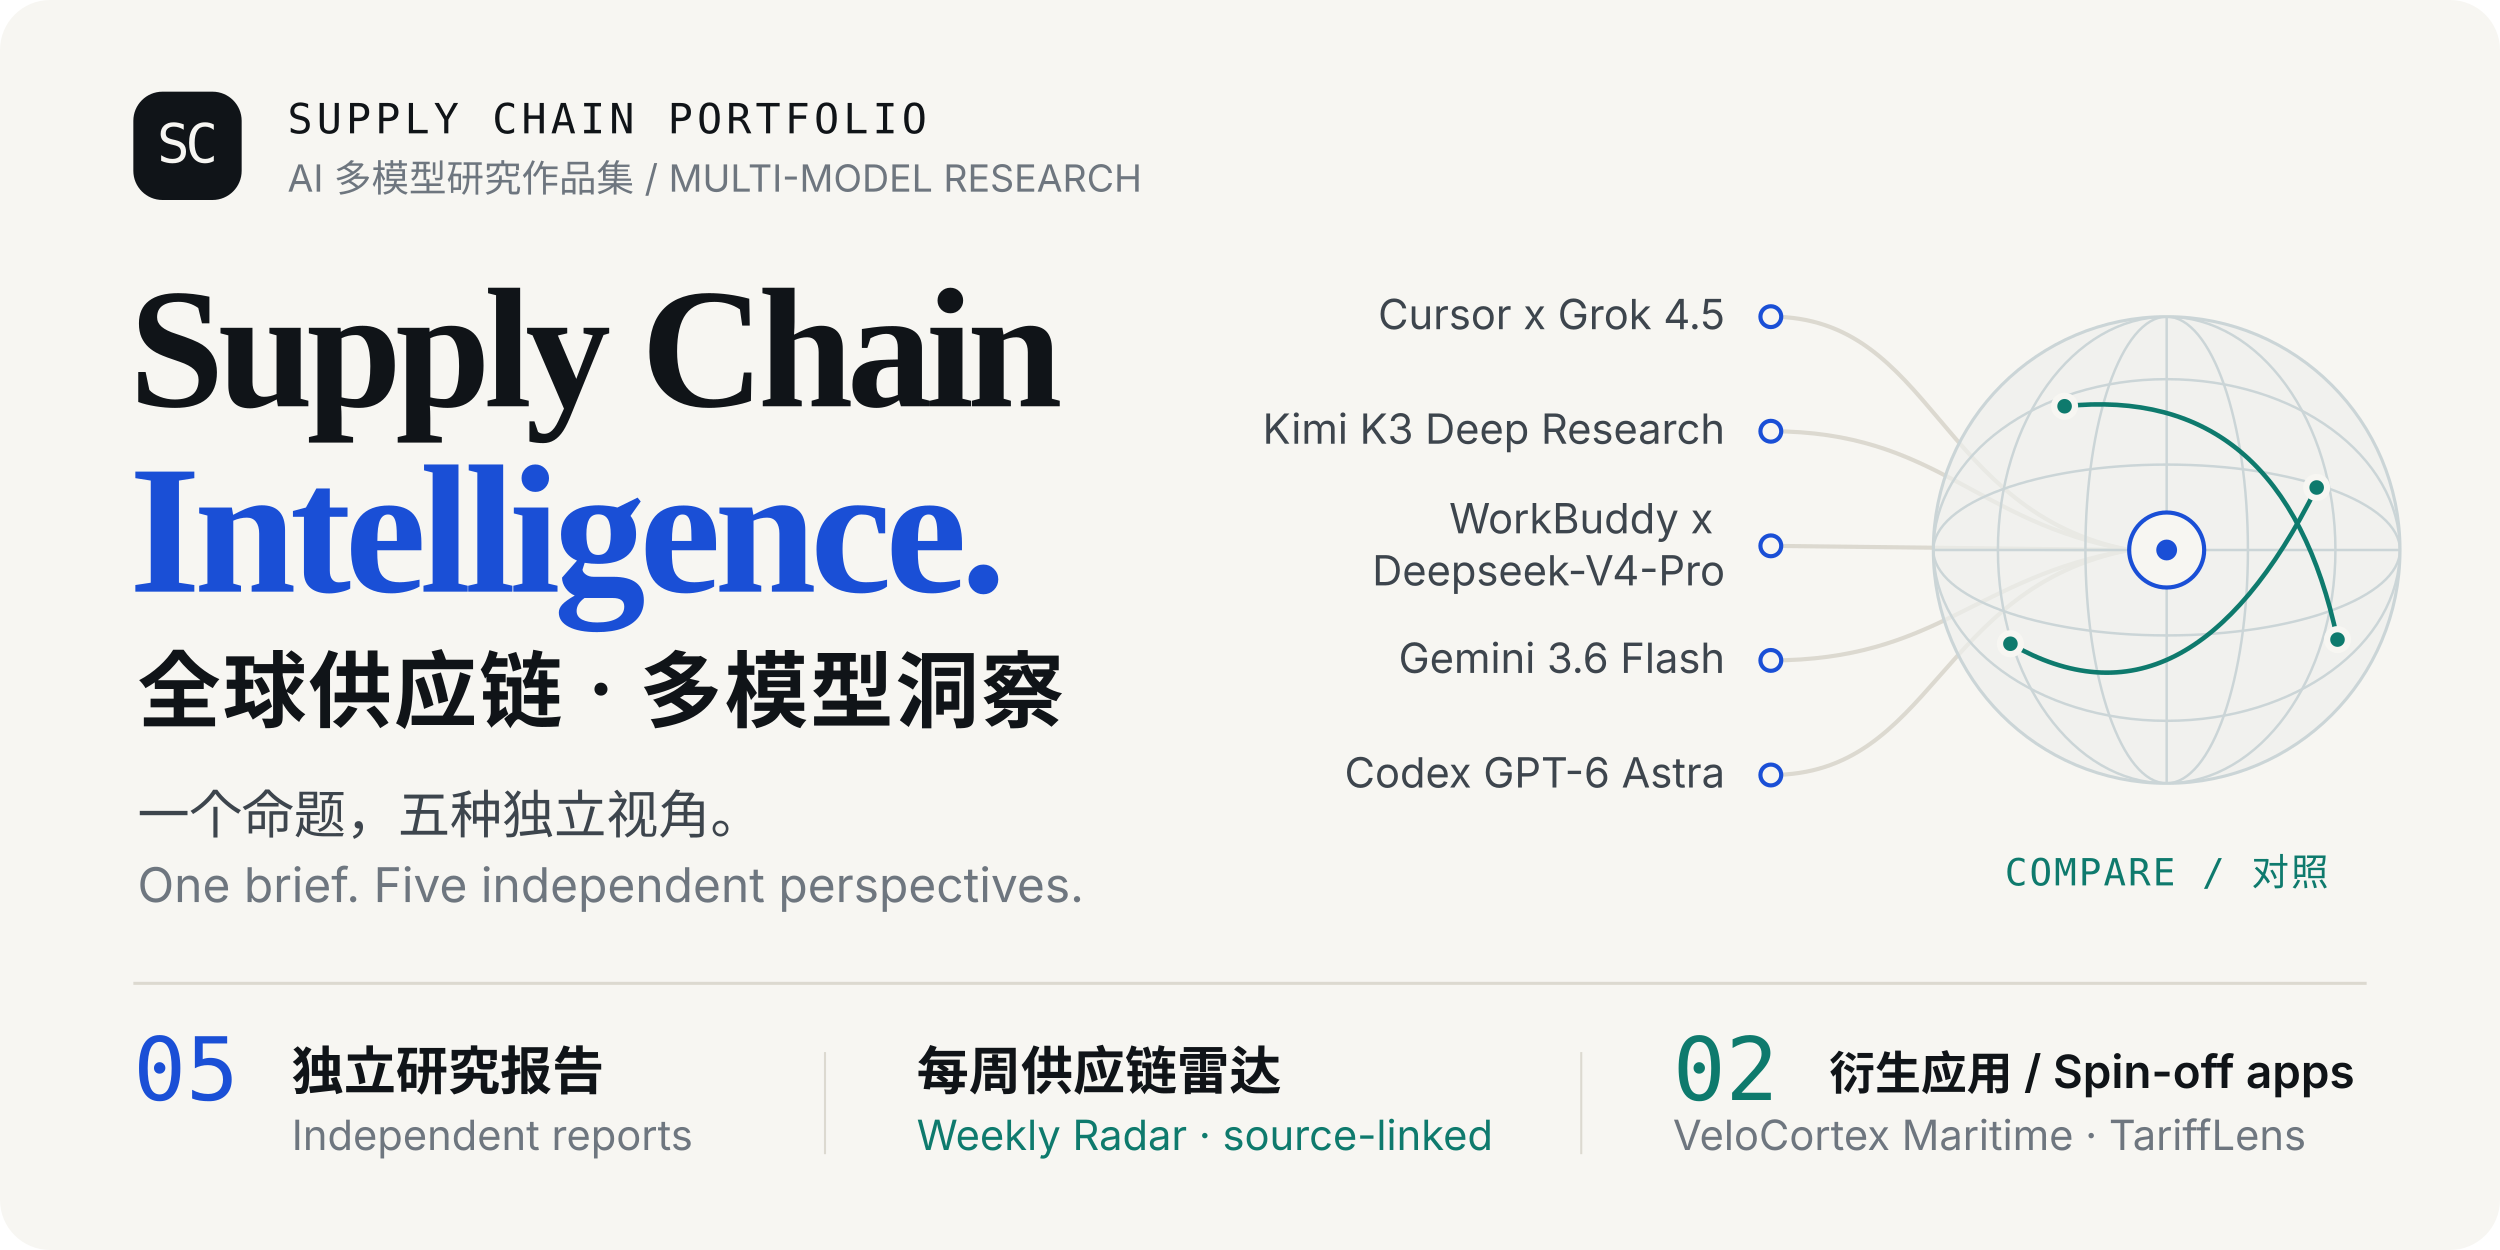
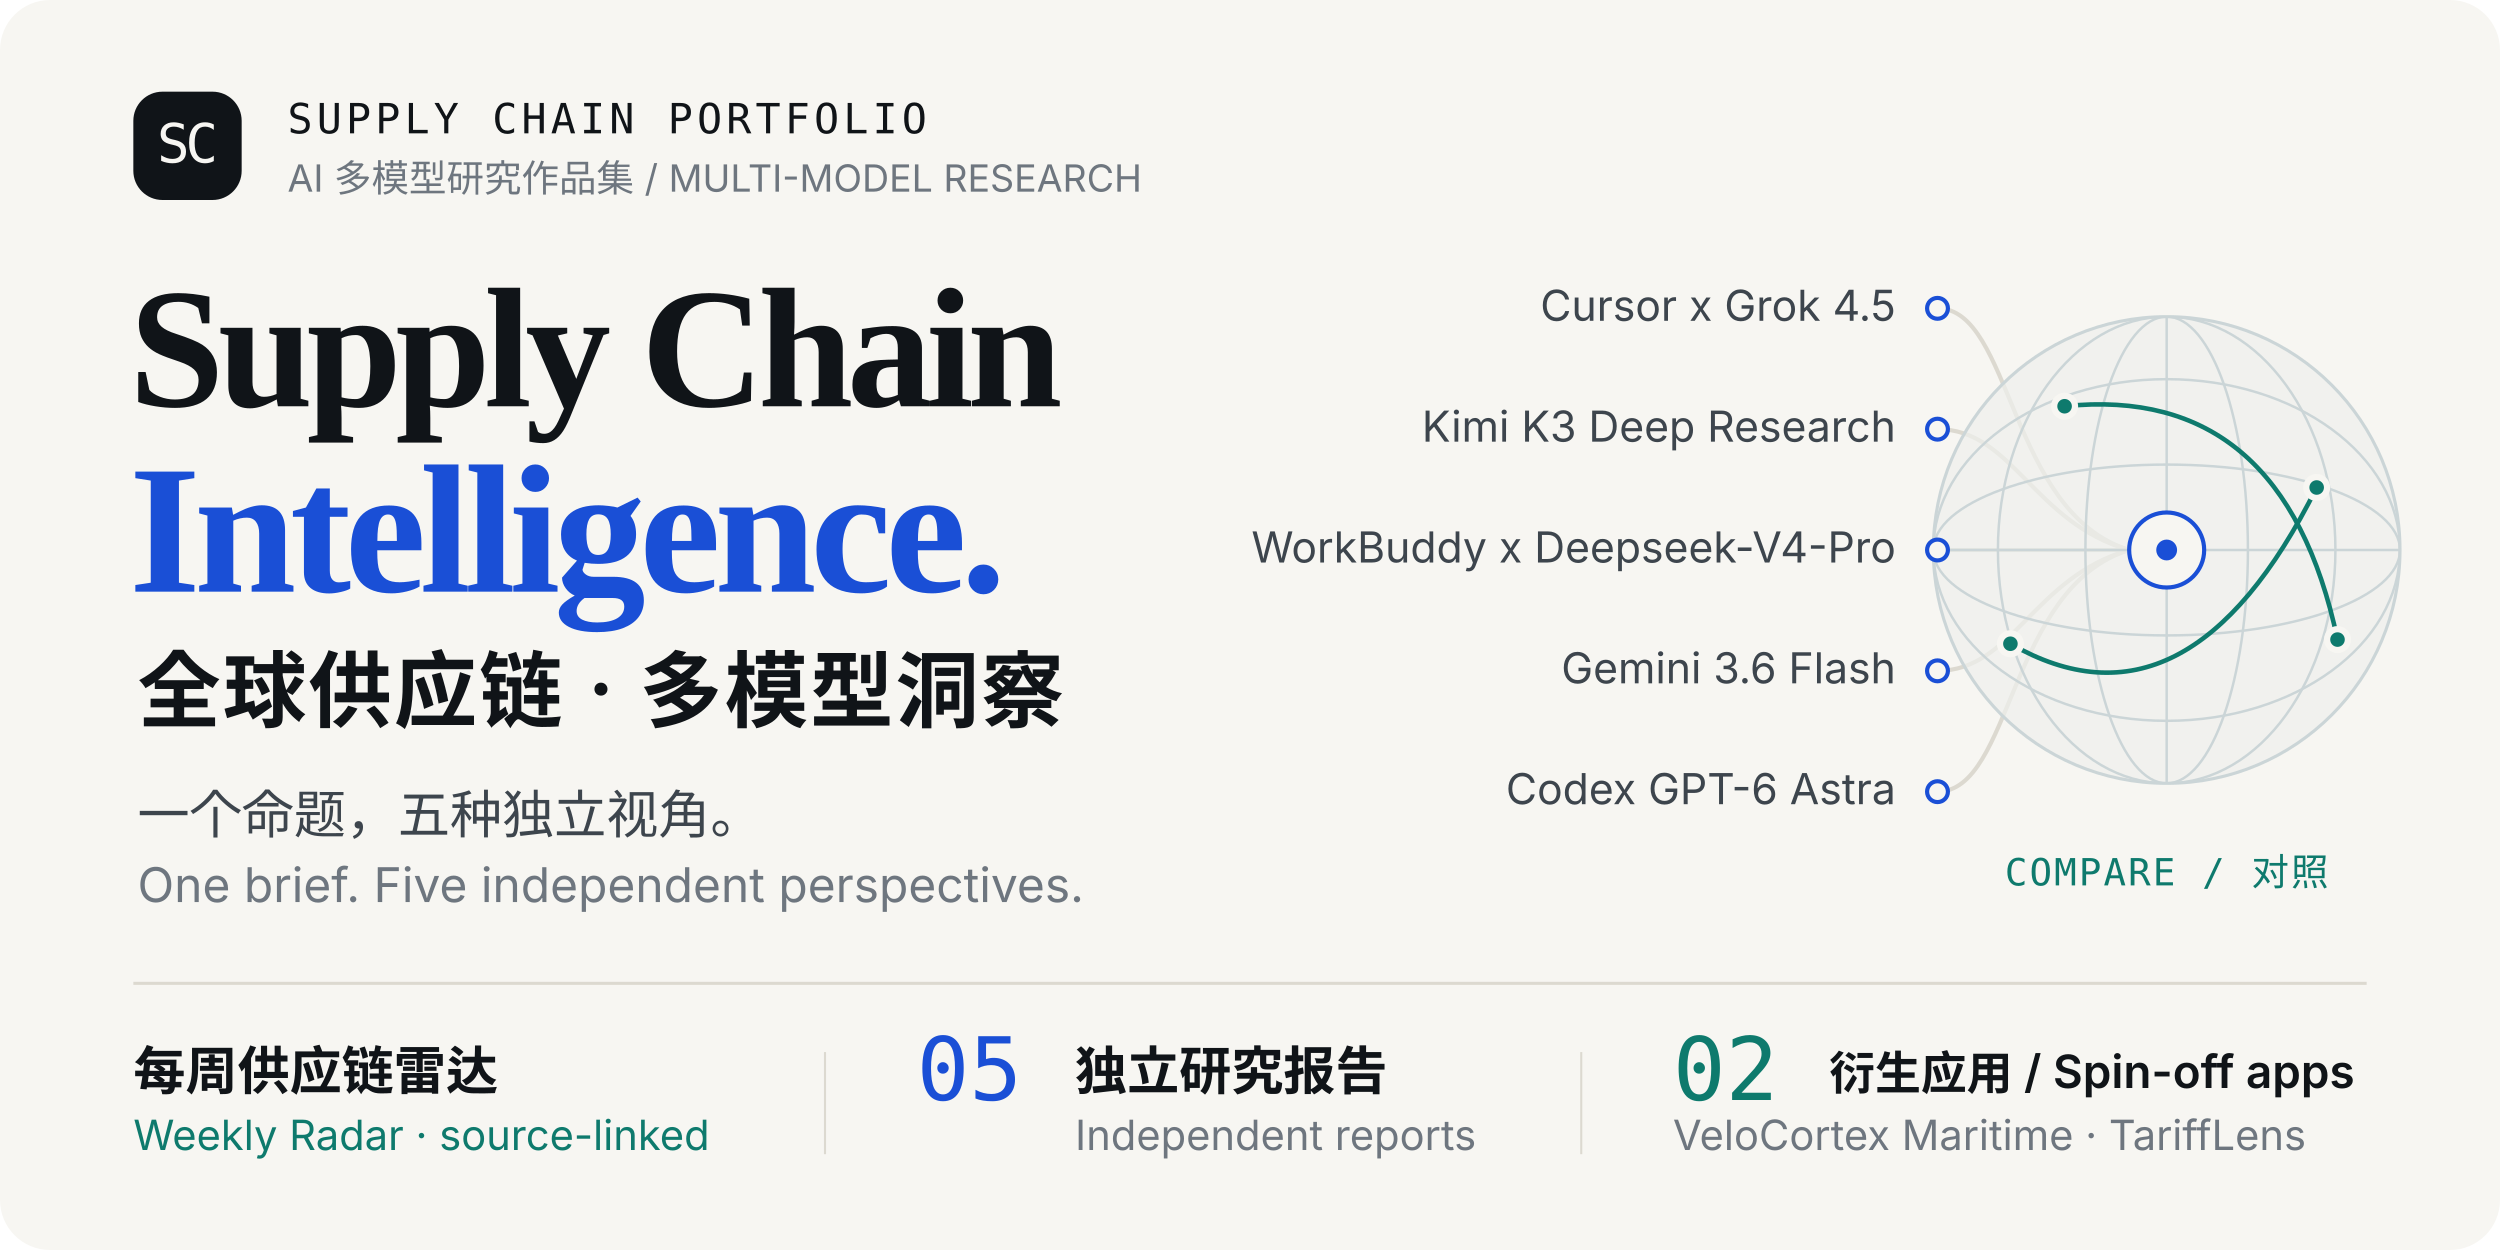
<svg xmlns="http://www.w3.org/2000/svg" width="1200" height="600" viewBox="0 0 1200 600" role="img" aria-labelledby="hero-title hero-desc">
  <defs>
    <clipPath id="frame-clip">
      <rect width="1200" height="600" rx="24" />
    </clipPath>
    <clipPath id="globe-clip">
      <circle cx="1040" cy="264" r="112" />
    </clipPath>
    <style>
      .sans { font-family: -apple-system, BlinkMacSystemFont, 'Segoe UI', 'PingFang SC', 'Microsoft YaHei', sans-serif; }
      .serif { font-family: Georgia, 'Times New Roman', serif; }
      .mono { font-family: ui-monospace, 'SFMono-Regular', Menlo, Consolas, monospace; }
      .packet { opacity: 0; stroke-dasharray: 8 92; stroke-dashoffset: 8; animation: converge 8s cubic-bezier(.4,0,.2,1) infinite; }
      .packet-2 { animation-delay: .16s; }
      .packet-3 { animation-delay: .32s; }
      .packet-4 { animation-delay: .48s; }
      .packet-5 { animation-delay: .64s; }
      .radar-sweep { opacity: 0; transform-origin: 1040px 264px; animation: scan 8s ease-in-out infinite; }
      .source-lock { opacity: 0; animation: lock 8s ease-in-out infinite; }
      @keyframes converge {
        0%, 4% { opacity: 0; stroke-dashoffset: 8; }
        10% { opacity: .95; }
        42% { opacity: .95; stroke-dashoffset: -84; }
        50%, 100% { opacity: 0; stroke-dashoffset: -100; }
      }
      @keyframes scan {
        0%, 42% { opacity: 0; transform: rotate(-110deg); }
        48% { opacity: .16; }
        76% { opacity: .16; transform: rotate(250deg); }
        82%, 100% { opacity: 0; transform: rotate(250deg); }
      }
      @keyframes lock {
        0%, 72% { opacity: 0; }
        78%, 88% { opacity: 1; }
        96%, 100% { opacity: 0; }
      }
      @media (prefers-reduced-motion: reduce) {
        .packet, .radar-sweep, .source-lock { animation: none; opacity: 0; }
      }
    </style>
  </defs>
  <g clip-path="url(#frame-clip)">
    <rect width="1200" height="600" fill="#f7f6f2" />
    <g id="identity" transform="translate(64 44)">
      <rect width="52" height="52" rx="14" fill="#101418" />
      <text class="mono" x="26" y="34" text-anchor="middle" font-size="26" font-weight="500" letter-spacing="-2" fill="#f7f6f2">SC</text>
      <text class="mono" x="74" y="20" font-size="20" letter-spacing="2" fill="#101418">SUPPLY CHAIN PORTFOLIO</text>
      <text class="sans" x="74" y="48" font-size="18" fill="#6e767f">AI 多模型研究作品集 / MULTI-MODEL RESEARCH</text>
    </g>
    <g id="title-block">
      <text class="serif" x="62" y="195" font-size="82" font-weight="700" letter-spacing="-3" fill="#101418">Supply Chain</text>
      <text class="serif" x="62" y="284" font-size="88" font-weight="700" letter-spacing="-3" fill="#1a4fd6">Intelligence.</text>
      <text class="sans" x="66" y="346" font-size="40" font-weight="600" letter-spacing="1" fill="#101418">全球供应链 · 多模型洞察</text>
      <text class="sans" x="66" y="400" font-size="25" fill="#3d454d">一个命题，五种独立视角。</text>
      <text class="sans" x="66" y="433" font-size="23" fill="#6e767f">One brief. Five independent perspectives.</text>
    </g>
-     <g id="research-lanes" class="sans" font-size="20" fill="#3d454d">
-       <text x="828" y="158" text-anchor="end">Cursor x Grok 4.5</text>
-       <text x="828" y="213" text-anchor="end">Kimi K3 Deep Research</text>
-       <text x="828" text-anchor="end" aria-label="WorkBuddy x Deepseek-V4-Pro">
-         <tspan x="828" y="256">WorkBuddy x</tspan>
-         <tspan x="828" y="281">Deepseek-V4-Pro</tspan>
-       </text>
-       <text x="828" y="323" text-anchor="end">Gemini 3.6 Flash</text>
-       <text x="828" y="378" text-anchor="end">Codex GPT-6 Astra</text>
+     <g id="research-lanes" class="sans" font-size="20.5" fill="#3d454d">
+       <text x="910" y="154" text-anchor="end">Cursor x Grok 4.5</text>
+       <text x="910" y="212" text-anchor="end">Kimi K3 Deep Research</text>
+       <text x="910" y="270" text-anchor="end">WorkBuddy x Deepseek-V4-Pro</text>
+       <text x="910" y="328" text-anchor="end">Gemini 3.6 Flash</text>
+       <text x="910" y="386" text-anchor="end">Codex GPT-6 Astra</text>
      <g fill="none" stroke="#dcd9d0" stroke-width="2" stroke-linecap="round">
-         <path id="lane-1" d="M850 152 C928 152 930 246 1022 264" />
-         <path id="lane-2" d="M850 207 C930 207 948 251 1022 264" />
-         <path id="lane-3" d="M850 262 L1022 264" />
-         <path id="lane-4" d="M850 317 C930 317 948 277 1022 264" />
-         <path id="lane-5" d="M850 372 C928 372 930 282 1022 264" />
-       </g>
-       <g fill="#f7f6f2" stroke="#1a4fd6" stroke-width="2">
-         <circle cx="850" cy="152" r="5" />
-         <circle cx="850" cy="207" r="5" />
-         <circle cx="850" cy="262" r="5" />
-         <circle cx="850" cy="317" r="5" />
-         <circle cx="850" cy="372" r="5" />
+         <path id="lane-1" d="M930 148 C966 148 964 246 1022 264" />
+         <path id="lane-2" d="M930 206 C966 206 976 251 1022 264" />
+         <path id="lane-3" d="M930 264 L1022 264" />
+         <path id="lane-4" d="M930 322 C966 322 976 277 1022 264" />
+         <path id="lane-5" d="M930 380 C966 380 964 282 1022 264" />
      </g>
    </g>
    <g id="global-research-lens">
      <circle cx="1040" cy="264" r="112" fill="#eef0ed" fill-opacity=".7" stroke="#cbd5d7" stroke-width="1.5" />
      <g clip-path="url(#globe-clip)" fill="none" stroke="#cbd5d7" stroke-width="1.2">
        <ellipse cx="1040" cy="264" rx="39" ry="112" />
        <ellipse cx="1040" cy="264" rx="81" ry="112" />
        <ellipse cx="1040" cy="264" rx="112" ry="41" />
        <ellipse cx="1040" cy="264" rx="112" ry="82" />
        <path d="M928 264 H1152 M1040 152 V376" />
      </g>
      <g fill="none" stroke="#0e7a6d" stroke-width="2.2" stroke-linecap="round">
        <path d="M991 195 Q1096 184 1122 307" />
        <path d="M965 309 Q1050 358 1112 234" />
      </g>
      <g fill="#0e7a6d" stroke="#f7f6f2" stroke-width="3">
        <circle cx="991" cy="195" r="5" />
        <circle cx="1122" cy="307" r="5" />
        <circle cx="965" cy="309" r="5" />
        <circle cx="1112" cy="234" r="5" />
      </g>
      <path data-motion="scan" class="radar-sweep" d="M1040 264 L1040 152 A112 112 0 0 1 1132 200 Z" fill="#0e7a6d" />
    </g>
+     <g id="research-ports" fill="#f7f6f2" stroke="#1a4fd6" stroke-width="2">
+       <circle cx="930" cy="148" r="5" />
+       <circle cx="930" cy="206" r="5" />
+       <circle cx="930" cy="264" r="5" />
+       <circle cx="930" cy="322" r="5" />
+       <circle cx="930" cy="380" r="5" />
+     </g>
    <g data-motion="packets" id="information-flow" fill="none" stroke="#1a4fd6" stroke-width="3.5" stroke-linecap="round">
-       <path class="packet" pathLength="100" d="M850 152 C928 152 930 246 1022 264" />
-       <path class="packet packet-2" pathLength="100" d="M850 207 C930 207 948 251 1022 264" />
-       <path class="packet packet-3" pathLength="100" d="M850 262 L1022 264" />
-       <path class="packet packet-4" pathLength="100" d="M850 317 C930 317 948 277 1022 264" />
-       <path class="packet packet-5" pathLength="100" d="M850 372 C928 372 930 282 1022 264" />
+       <path class="packet" pathLength="100" d="M930 148 C966 148 964 246 1022 264" />
+       <path class="packet packet-2" pathLength="100" d="M930 206 C966 206 976 251 1022 264" />
+       <path class="packet packet-3" pathLength="100" d="M930 264 L1022 264" />
+       <path class="packet packet-4" pathLength="100" d="M930 322 C966 322 976 277 1022 264" />
+       <path class="packet packet-5" pathLength="100" d="M930 380 C966 380 964 282 1022 264" />
    </g>
    <g id="comparison-focus">
      <circle cx="1040" cy="264" r="18" fill="#f7f6f2" stroke="#1a4fd6" stroke-width="2" />
      <circle cx="1040" cy="264" r="5" fill="#1a4fd6" />
      <circle data-motion="lock" class="source-lock" cx="1040" cy="264" r="25" fill="none" stroke="#0e7a6d" stroke-width="2" />
      <text class="mono" x="1040" y="425" text-anchor="middle" font-size="18" letter-spacing="1" fill="#0e7a6d">COMPARE / 对照</text>
    </g>
    <path d="M64 472 H1136" stroke="#dcd9d0" stroke-width="1.5" />
    <g id="portfolio-contents" class="sans">
-       <text class="mono" x="64" y="528" font-size="42" fill="#1a4fd6">05</text>
-       <text x="140" y="523" font-size="25" font-weight="600" fill="#101418">独立研究报告</text>
-       <text x="140" y="552" font-size="20" fill="#6e767f">Independent reports</text>
+       <text x="64" y="523" font-size="25" font-weight="600" fill="#101418">每周供应链雷达</text>
+       <text x="64" y="552" font-size="20" fill="#0e7a6d">Weekly Radar · source-linked</text>
      <path d="M396 505 V554 M759 505 V554" stroke="#dcd9d0" />
-       <text x="440" y="523" font-size="25" font-weight="600" fill="#101418">每周供应链雷达</text>
-       <text x="440" y="552" font-size="20" fill="#0e7a6d">Weekly Radar · source-linked</text>
+       <text class="mono" x="440" y="528" font-size="42" fill="#1a4fd6">05</text>
+       <text x="516" y="523" font-size="25" font-weight="600" fill="#101418">独立研究报告</text>
+       <text x="516" y="552" font-size="20" fill="#6e767f">Independent reports</text>
      <text class="mono" x="803" y="528" font-size="42" fill="#0e7a6d">02</text>
      <text x="878" y="523" font-size="22" font-weight="600" fill="#101418">衍生应用 / Spin-off apps</text>
      <text x="803" y="552" font-size="20" fill="#6e767f">VeloCortex Maritime · TariffLens</text>
    </g>
  </g>
</svg>
